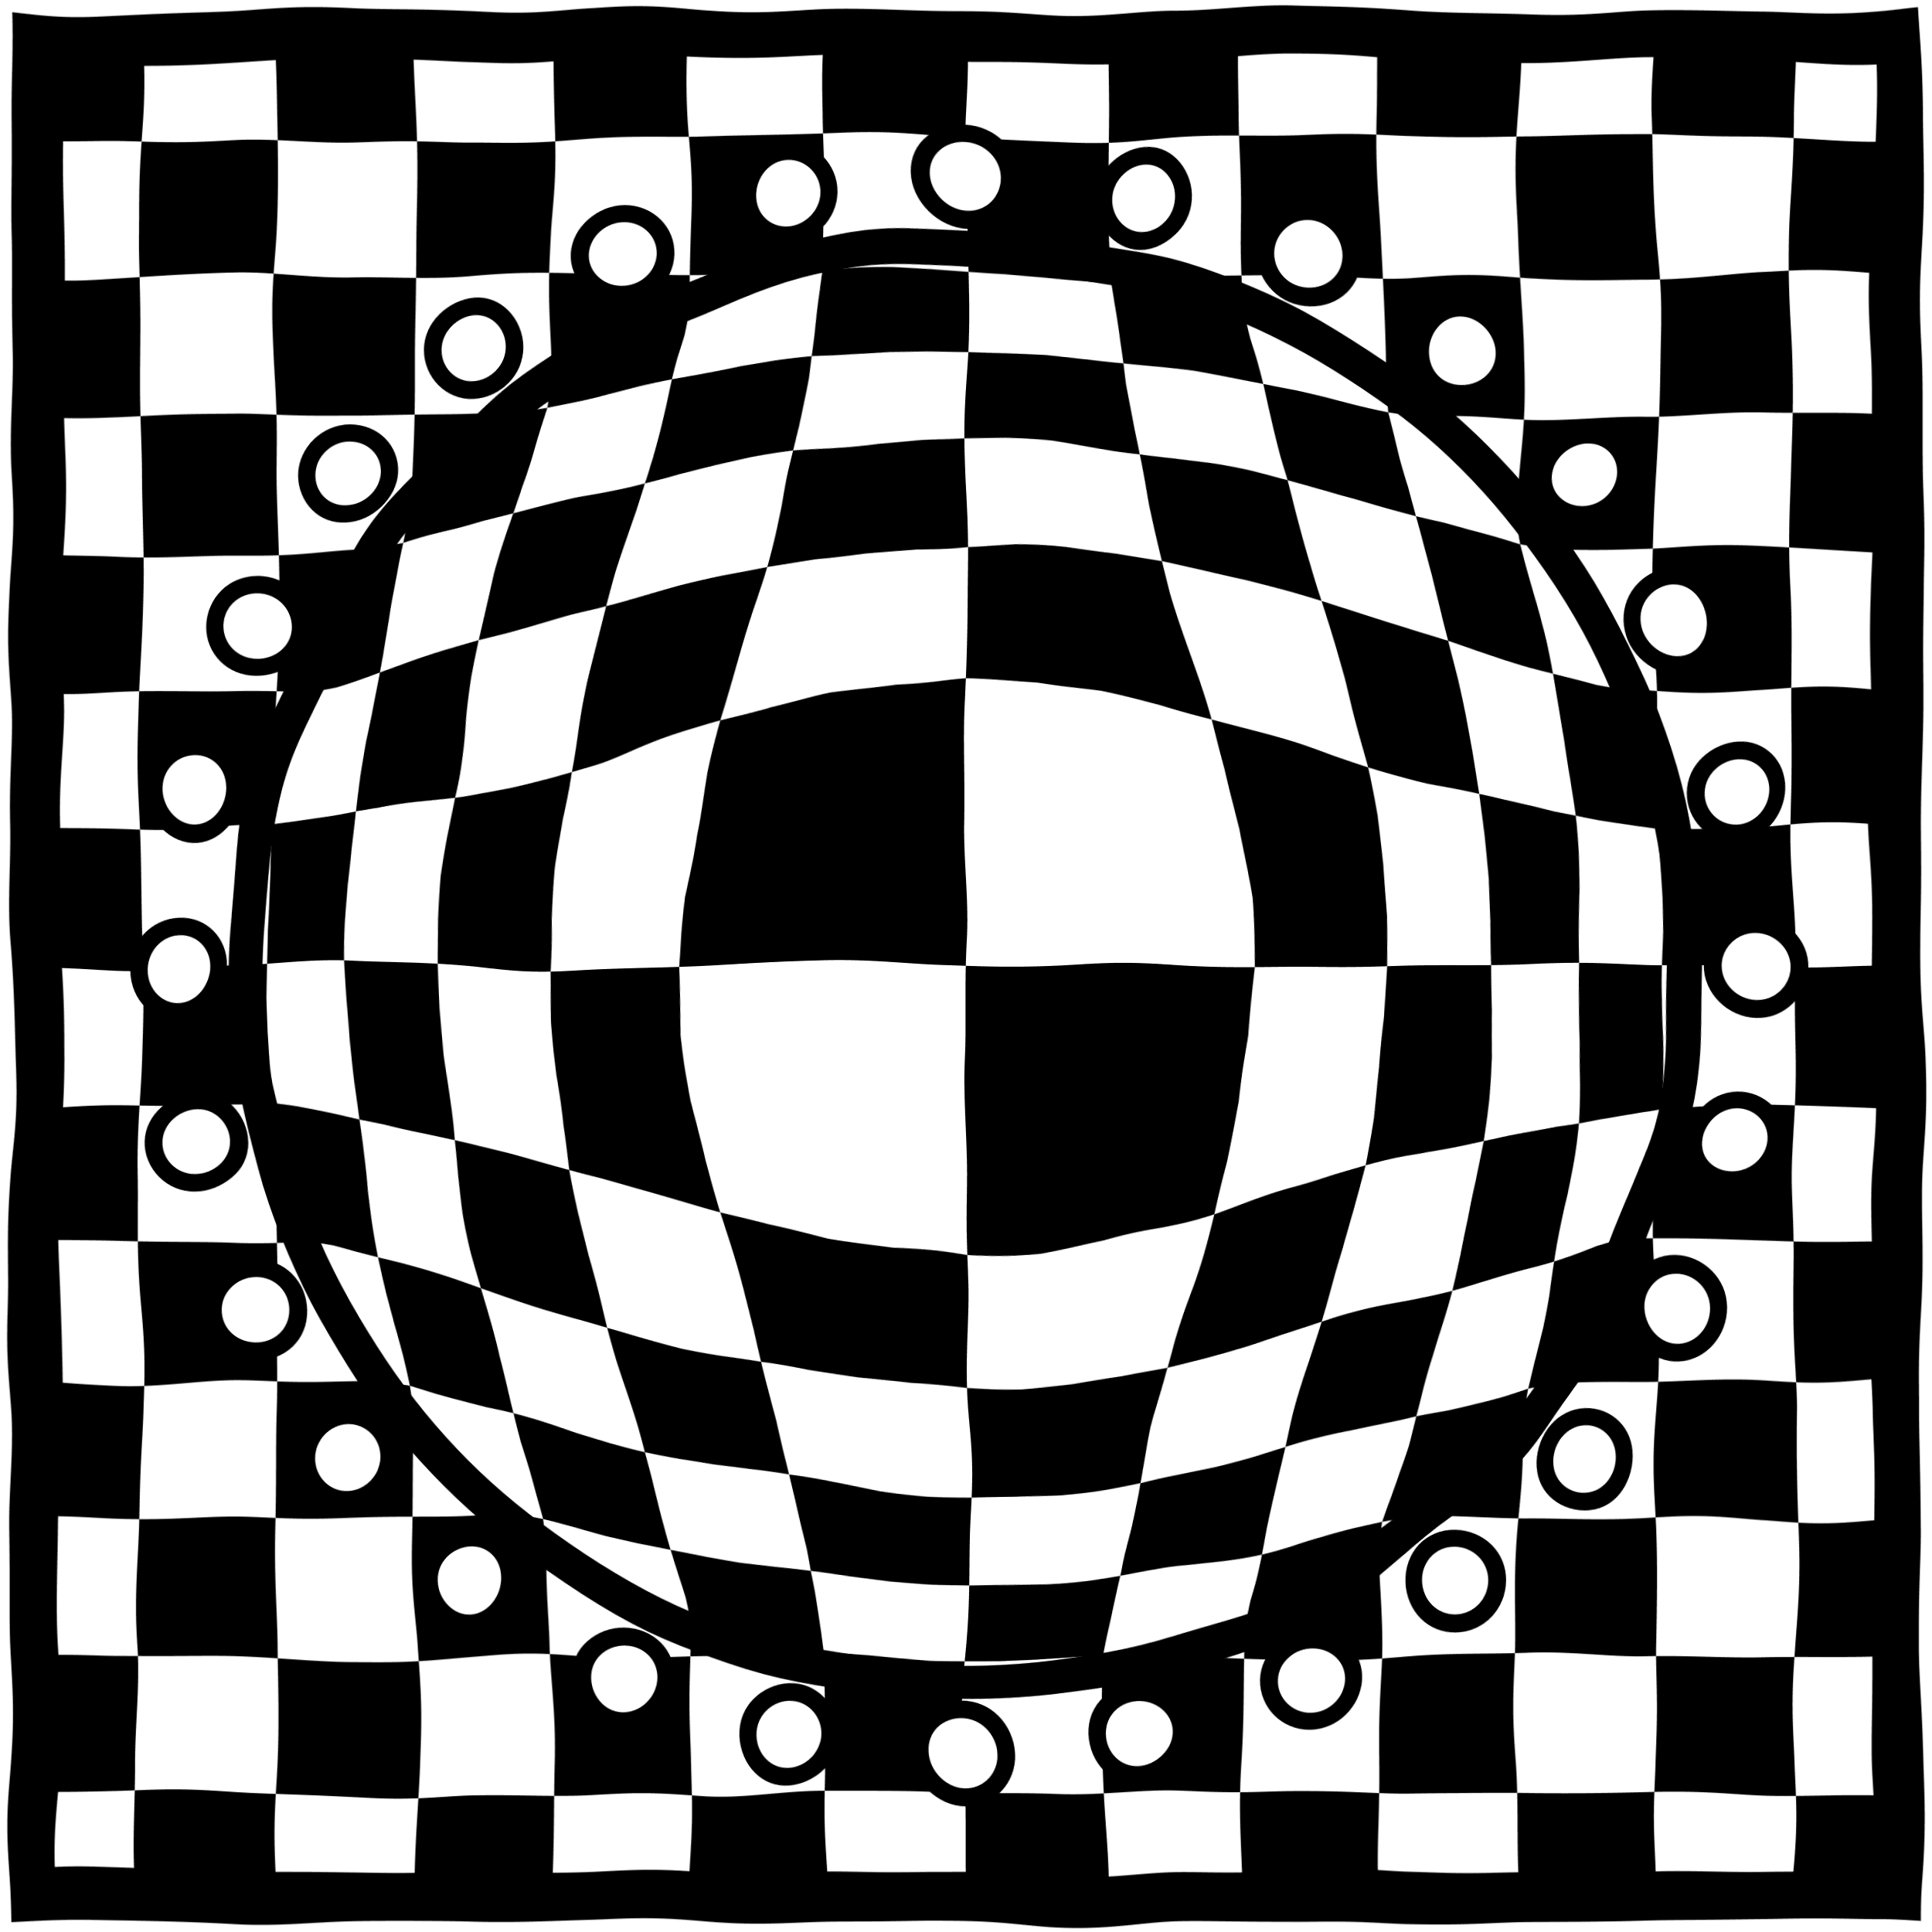
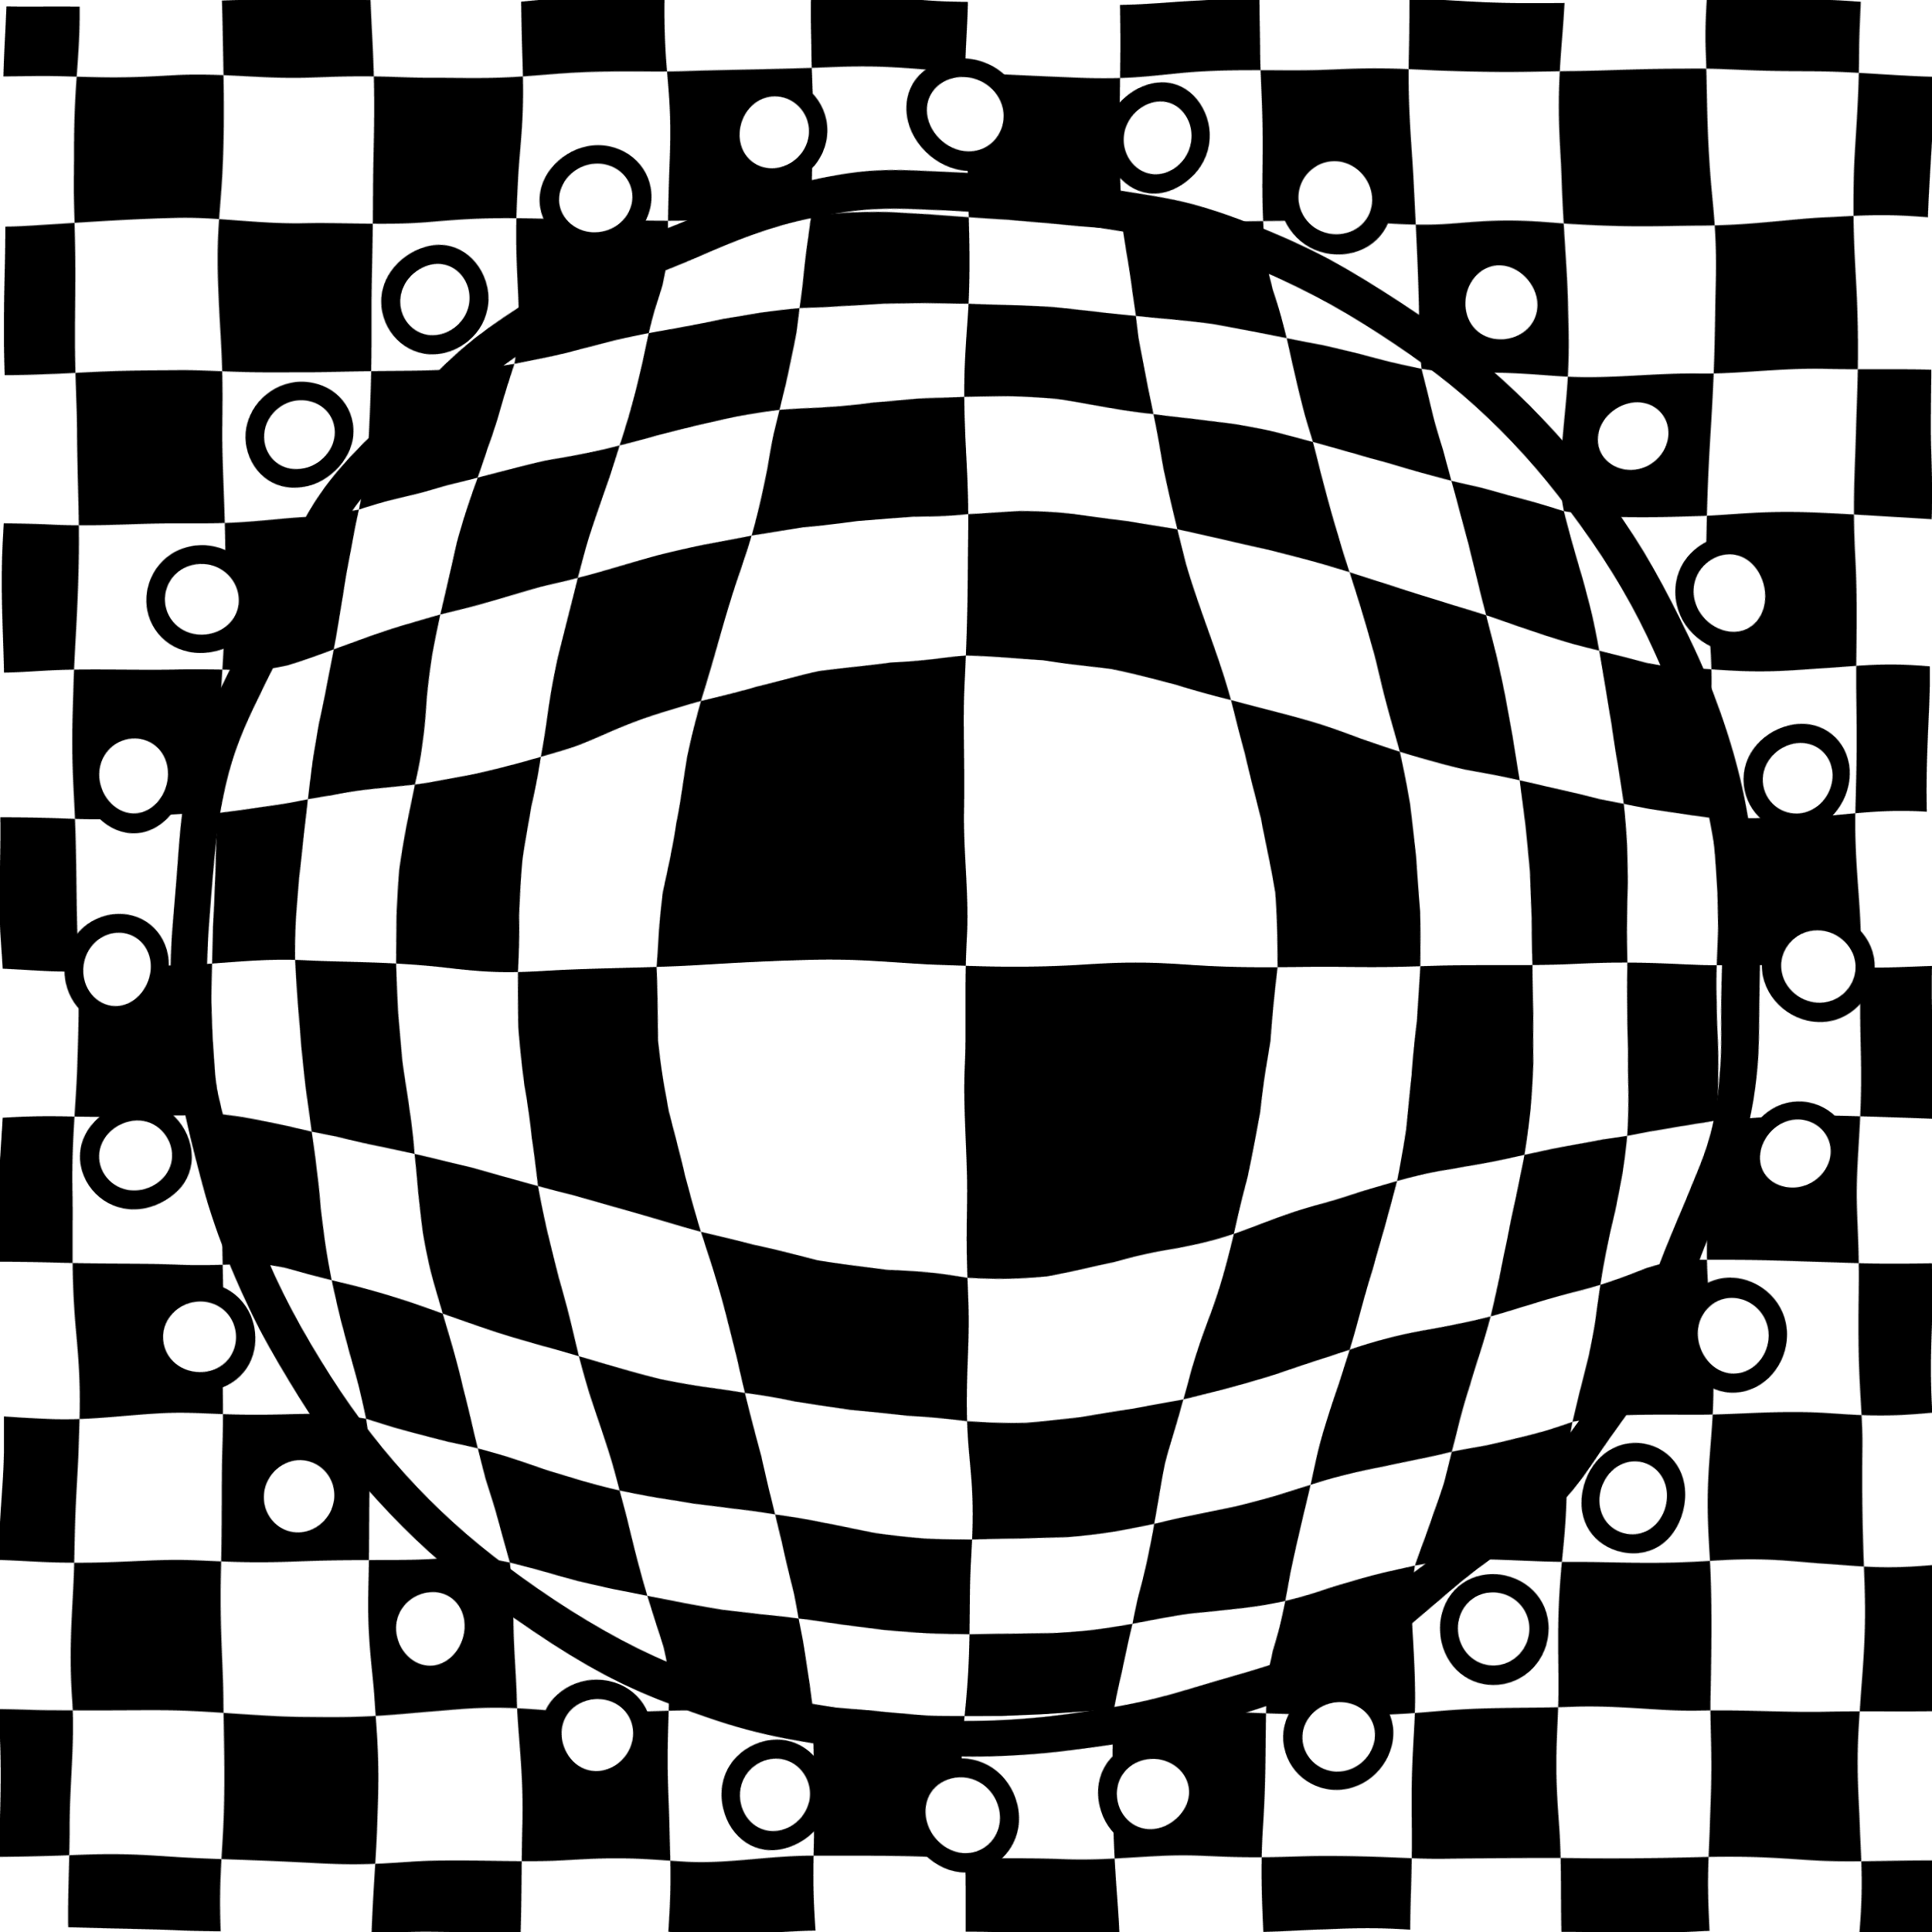
- <svg xmlns="http://www.w3.org/2000/svg" viewBox="0 0 274 274">
+ <svg xmlns="http://www.w3.org/2000/svg" viewBox="10 10 254 254" shape-rendering="geometricPrecision">
  <defs>
    <filter id="w" x="-5%" y="-5%" width="110%" height="110%">
      <feTurbulence type="fractalNoise" baseFrequency="0.03" numOctaves="2" seed="9" />
      <feDisplacementMap in="SourceGraphic" scale="3.2" />
    </filter>
    <clipPath id="c">
      <rect x="7" y="7" width="260" height="260" />
    </clipPath>
  </defs>
  <rect width="274" height="274" fill="#fff" />
  <g filter="url(#w)">
    <g clip-path="url(#c)">
      <path d="M0.0 0.0L4.9 0.0L9.8 0.0L14.7 0.0L19.6 0.0L19.6 4.9L19.6 9.8L19.6 14.7L19.6 19.6L14.7 19.6L9.8 19.6L4.9 19.6L0.0 19.6L0.0 14.7L0.0 9.8L0.0 4.9Z" fill="#000" />
      <path d="M0.0 39.1L4.9 39.1L9.8 39.1L14.7 39.1L19.6 39.1L19.6 44.0L19.6 48.9L19.6 53.8L19.6 58.7L14.7 58.7L9.8 58.7L4.9 58.7L0.0 58.7L0.0 53.8L0.0 48.9L0.0 44.0Z" fill="#000" />
      <path d="M0.0 78.3L4.9 78.3L9.8 78.3L14.7 78.3L19.6 78.3L19.6 83.2L19.6 88.1L19.6 93.0L19.6 97.9L14.7 97.9L9.8 97.9L4.9 97.9L0.0 97.9L0.0 93.0L0.0 88.1L0.0 83.2Z" fill="#000" />
      <path d="M0.0 117.4L4.9 117.4L9.8 117.4L14.7 117.4L19.6 117.4L19.6 122.3L19.6 127.2L19.6 132.1L19.6 137.0L14.7 137.0L9.8 137.0L4.9 137.0L0.0 137.0L0.0 132.1L0.0 127.2L0.0 122.3Z" fill="#000" />
      <path d="M0.0 156.6L4.9 156.6L9.8 156.6L14.7 156.6L19.6 156.6L19.6 161.5L19.6 166.4L19.6 171.2L19.6 176.1L14.7 176.1L9.8 176.1L4.9 176.1L0.0 176.1L0.0 171.3L0.0 166.4L0.0 161.5Z" fill="#000" />
      <path d="M0.0 195.7L4.9 195.7L9.8 195.7L14.7 195.7L19.6 195.7L19.6 200.6L19.6 205.5L19.6 210.4L19.6 215.3L14.7 215.3L9.8 215.3L4.9 215.3L0.0 215.3L0.0 210.4L0.0 205.5L0.0 200.6Z" fill="#000" />
      <path d="M0.0 234.9L4.9 234.9L9.8 234.9L14.7 234.9L19.6 234.9L19.6 239.8L19.6 244.6L19.6 249.5L19.6 254.4L14.7 254.4L9.8 254.4L4.9 254.4L0.0 254.4L0.0 249.5L0.0 244.6L0.0 239.8Z" fill="#000" />
      <path d="M19.6 19.6L24.5 19.6L29.4 19.6L34.2 19.6L39.1 19.6L39.1 24.5L39.1 29.4L39.1 34.2L39.1 39.1L34.2 39.1L29.4 39.1L24.5 39.1L19.6 39.1L19.6 34.2L19.6 29.4L19.6 24.5Z" fill="#000" />
      <path d="M19.6 58.7L24.5 58.7L29.4 58.7L34.2 58.7L39.1 58.7L39.1 63.6L39.1 68.5L39.1 73.4L39.1 78.3L34.2 78.3L29.4 78.3L24.5 78.3L19.6 78.3L19.6 73.4L19.6 68.5L19.6 63.6Z" fill="#000" />
      <path d="M19.6 97.9L24.5 97.9L29.4 97.9L34.2 97.9L39.1 97.9L39.1 102.8L39.1 107.6L39.1 112.5L39.1 117.4L34.2 117.4L29.4 117.4L24.5 117.4L19.6 117.4L19.6 112.5L19.6 107.6L19.6 102.8Z" fill="#000" />
      <path d="M19.6 137.0L24.5 137.0L29.4 137.0L34.2 137.0L38.2 137.0L38.2 141.9L38.4 146.9L38.7 151.7L39.1 156.6L34.2 156.6L29.4 156.6L24.5 156.6L19.6 156.6L19.6 151.7L19.6 146.8L19.6 141.9Z" fill="#000" />
      <path d="M19.6 176.1L24.5 176.1L29.4 176.1L34.2 176.1L39.1 176.1L39.1 181.0L39.1 185.9L39.1 190.8L39.1 195.7L34.2 195.7L29.4 195.7L24.5 195.7L19.6 195.7L19.6 190.8L19.6 185.9L19.6 181.0Z" fill="#000" />
      <path d="M19.6 215.3L24.5 215.3L29.4 215.3L34.2 215.3L39.1 215.3L39.1 220.2L39.1 225.1L39.1 230.0L39.1 234.9L34.2 234.9L29.4 234.9L24.5 234.9L19.6 234.9L19.6 230.0L19.6 225.1L19.6 220.2Z" fill="#000" />
      <path d="M19.6 254.4L24.5 254.4L29.4 254.4L34.2 254.4L39.1 254.4L39.1 259.3L39.1 264.2L39.1 269.1L39.1 274.0L34.2 274.0L29.4 274.0L24.5 274.0L19.6 274.0L19.6 269.1L19.6 264.2L19.6 259.3Z" fill="#000" />
      <path d="M39.1 0.0L44.0 0.0L48.9 0.0L53.8 0.0L58.7 0.0L58.7 4.9L58.7 9.8L58.7 14.7L58.7 19.6L53.8 19.6L48.9 19.6L44.0 19.6L39.1 19.6L39.1 14.7L39.1 9.8L39.1 4.9Z" fill="#000" />
      <path d="M39.1 39.1L44.0 39.1L48.9 39.1L53.8 39.1L58.7 39.1L58.7 44.0L58.7 48.9L58.7 53.8L58.7 58.7L53.8 58.7L48.9 58.7L44.0 58.7L39.1 58.7L39.1 53.8L39.1 48.9L39.1 44.0Z" fill="#000" />
      <path d="M39.1 78.3L44.0 78.3L48.9 78.3L53.8 78.3L57.9 77.7L56.9 81.9L55.8 86.3L54.8 90.8L53.9 95.4L50.6 96.3L47.5 97.2L44.0 97.9L39.1 97.9L39.1 93.0L39.1 88.1L39.1 83.2Z" fill="#000" />
      <path d="M39.1 117.4L41.9 117.0L44.8 116.5L47.7 116.0L50.8 115.4L50.3 120.7L49.9 126.1L49.7 131.5L49.6 137.0L46.6 137.0L43.7 137.0L40.9 137.0L38.2 137.0L38.2 132.1L38.4 127.1L38.7 122.3Z" fill="#000" />
      <path d="M39.1 156.6L41.9 157.0L44.8 157.5L47.7 158.0L50.8 158.6L51.4 163.7L52.1 168.8L53.0 173.8L53.9 178.6L50.6 177.7L47.5 176.8L44.0 176.1L39.1 176.1L39.1 171.3L39.1 166.4L39.1 161.5Z" fill="#000" />
      <path d="M39.1 195.7L44.0 195.7L48.9 195.7L53.8 195.7L57.9 196.3L58.7 200.6L58.7 205.5L58.7 210.4L58.7 215.3L53.8 215.3L48.9 215.3L44.0 215.3L39.1 215.3L39.1 210.4L39.1 205.5L39.1 200.6Z" fill="#000" />
      <path d="M39.1 234.9L44.0 234.9L48.9 234.9L53.8 234.9L58.7 234.9L58.7 239.8L58.7 244.6L58.7 249.5L58.7 254.4L53.8 254.4L48.9 254.4L44.0 254.4L39.1 254.4L39.1 249.5L39.1 244.6L39.1 239.8Z" fill="#000" />
      <path d="M58.7 19.6L63.6 19.6L68.5 19.6L73.4 19.6L78.3 19.6L78.3 24.5L78.3 29.4L78.3 34.2L78.3 39.1L73.4 39.1L68.5 39.1L63.6 39.1L58.7 39.1L58.7 34.2L58.7 29.4L58.7 24.5Z" fill="#000" />
      <path d="M58.7 58.7L63.6 58.7L68.5 58.7L73.4 58.7L77.7 57.9L76.6 61.5L75.5 65.3L74.3 69.1L73.2 73.2L69.1 74.3L65.3 75.5L61.5 76.6L57.9 77.7L58.7 73.4L58.7 68.5L58.7 63.6Z" fill="#000" />
      <path d="M53.9 95.4L57.3 94.5L60.8 93.5L64.5 92.4L68.3 91.2L67.1 96.3L66.0 101.5L65.0 107.0L64.1 112.7L60.6 113.5L57.2 114.2L53.9 114.9L50.8 115.4L51.4 110.3L52.1 105.2L53.0 100.2Z" fill="#000" />
      <path d="M49.6 137.0L52.6 137.0L55.8 137.0L59.0 137.0L62.4 137.0L62.5 143.2L62.8 149.4L63.4 155.4L64.1 161.3L60.6 160.5L57.2 159.8L53.9 159.1L50.8 158.6L50.3 153.3L49.9 147.9L49.7 142.5Z" fill="#000" />
      <path d="M53.9 178.6L57.3 179.5L60.8 180.5L64.5 181.6L68.3 182.8L69.5 187.6L70.7 192.2L72.0 196.6L73.2 200.8L69.1 199.7L65.3 198.5L61.5 197.4L57.9 196.3L56.9 192.1L55.8 187.7L54.8 183.2Z" fill="#000" />
      <path d="M58.7 215.3L63.6 215.3L68.5 215.3L73.4 215.3L77.7 216.1L78.3 220.2L78.3 225.1L78.3 230.0L78.3 234.9L73.4 234.9L68.5 234.9L63.6 234.9L58.7 234.9L58.7 230.0L58.7 225.1L58.7 220.2Z" fill="#000" />
      <path d="M58.7 254.4L63.6 254.4L68.5 254.4L73.4 254.4L78.3 254.4L78.3 259.3L78.3 264.2L78.3 269.1L78.3 274.0L73.4 274.0L68.5 274.0L63.6 274.0L58.7 274.0L58.7 269.1L58.7 264.2L58.7 259.3Z" fill="#000" />
      <path d="M78.3 0.0L83.2 0.0L88.1 0.0L93.0 0.0L97.9 0.0L97.9 4.9L97.9 9.8L97.9 14.7L97.9 19.6L93.0 19.6L88.1 19.6L83.2 19.6L78.3 19.6L78.3 14.7L78.3 9.8L78.3 4.9Z" fill="#000" />
      <path d="M78.3 39.1L83.2 39.1L88.1 39.1L93.0 39.1L97.9 39.1L97.9 44.0L97.2 47.5L96.3 50.6L95.4 53.9L90.8 54.8L86.3 55.8L81.9 56.9L77.7 57.9L78.3 53.8L78.3 48.9L78.3 44.0Z" fill="#000" />
      <path d="M73.2 73.2L77.4 72.0L81.8 70.7L86.4 69.5L91.2 68.3L90.0 72.4L88.7 76.6L87.3 81.1L85.9 85.9L81.1 87.3L76.6 88.7L72.4 90.0L68.3 91.2L69.5 86.4L70.7 81.8L72.0 77.4Z" fill="#000" />
      <path d="M64.1 112.7L67.8 111.8L71.7 110.9L75.8 109.8L80.2 108.6L79.0 115.3L78.1 122.3L77.5 129.6L77.3 137.0L73.3 137.0L69.5 137.0L65.9 137.0L62.4 137.0L62.5 130.8L62.8 124.6L63.4 118.6Z" fill="#000" />
      <path d="M64.1 161.3L67.8 162.2L71.7 163.1L75.8 164.2L80.2 165.4L81.6 171.6L83.0 177.5L84.5 183.0L85.9 188.1L81.1 186.7L76.6 185.3L72.4 184.0L68.3 182.8L67.1 177.7L66.0 172.5L65.0 167.0Z" fill="#000" />
      <path d="M73.2 200.8L77.4 202.0L81.8 203.3L86.4 204.5L91.2 205.7L92.4 209.5L93.5 213.2L94.5 216.7L95.4 220.1L90.8 219.2L86.3 218.2L81.9 217.1L77.7 216.1L76.6 212.5L75.5 208.7L74.3 204.9Z" fill="#000" />
      <path d="M78.3 234.9L83.2 234.9L88.1 234.9L93.0 234.9L97.9 234.9L97.9 239.8L97.9 244.6L97.9 249.5L97.9 254.4L93.0 254.4L88.1 254.4L83.2 254.4L78.3 254.4L78.3 249.5L78.3 244.6L78.3 239.8Z" fill="#000" />
      <path d="M97.9 19.6L102.8 19.6L107.6 19.6L112.5 19.6L117.4 19.6L117.4 24.5L117.4 29.4L117.4 34.2L117.4 39.1L112.5 39.1L107.6 39.1L102.8 39.1L97.9 39.1L97.9 34.2L97.9 29.4L97.9 24.5Z" fill="#000" />
      <path d="M95.4 53.9L100.2 53.0L105.2 52.1L110.3 51.4L115.4 50.8L114.9 53.9L114.2 57.2L113.5 60.6L112.7 64.1L107.0 65.0L101.5 66.0L96.3 67.1L91.2 68.3L92.4 64.5L93.5 60.8L94.5 57.3Z" fill="#000" />
      <path d="M85.9 85.9L91.0 84.5L96.5 83.0L102.4 81.6L108.6 80.2L107.3 84.9L105.7 90.1L104.0 95.8L102.1 102.1L95.8 104.0L90.1 105.7L84.9 107.3L80.2 108.6L81.6 102.4L83.0 96.5L84.5 91.0Z" fill="#000" />
      <path d="M77.3 137.0L81.5 137.0L86.0 137.0L90.9 137.0L96.2 137.0L96.8 147.1L98.2 156.4L100.1 164.7L102.1 171.9L95.8 170.0L90.1 168.3L84.9 166.7L80.2 165.4L79.0 158.7L78.1 151.7L77.5 144.4Z" fill="#000" />
      <path d="M85.9 188.1L91.0 189.5L96.5 191.0L102.4 192.4L108.6 193.8L109.8 198.2L110.9 202.3L111.8 206.2L112.7 209.9L107.0 209.0L101.5 208.0L96.3 206.9L91.2 205.7L90.0 201.6L88.7 197.4L87.3 192.9Z" fill="#000" />
      <path d="M95.4 220.1L100.2 221.0L105.2 221.9L110.3 222.6L115.4 223.2L116.0 226.3L116.5 229.2L117.0 232.1L117.4 234.9L112.5 234.9L107.6 234.9L102.8 234.9L97.9 234.9L97.9 230.0L97.2 226.5L96.3 223.4Z" fill="#000" />
      <path d="M97.9 254.4L102.8 254.4L107.6 254.4L112.5 254.4L117.4 254.4L117.4 259.3L117.4 264.2L117.4 269.1L117.4 274.0L112.5 274.0L107.6 274.0L102.8 274.0L97.9 274.0L97.9 269.1L97.9 264.2L97.9 259.3Z" fill="#000" />
      <path d="M117.4 0.0L122.3 0.0L127.2 0.0L132.1 0.0L137.0 0.0L137.0 4.9L137.0 9.8L137.0 14.7L137.0 19.6L132.1 19.6L127.2 19.6L122.3 19.6L117.4 19.6L117.4 14.7L117.4 9.8L117.4 4.9Z" fill="#000" />
      <path d="M117.4 39.1L122.3 38.7L127.1 38.4L132.1 38.2L137.0 38.2L137.0 40.9L137.0 43.7L137.0 46.6L137.0 49.6L131.5 49.7L126.1 49.9L120.7 50.3L115.4 50.8L116.0 47.7L116.5 44.8L117.0 41.9Z" fill="#000" />
      <path d="M112.7 64.1L118.6 63.4L124.6 62.8L130.8 62.5L137.0 62.4L137.0 65.9L137.0 69.5L137.0 73.3L137.0 77.3L129.6 77.5L122.3 78.1L115.3 79.0L108.6 80.2L109.8 75.8L110.9 71.7L111.8 67.8Z" fill="#000" />
      <path d="M102.1 102.1L109.3 100.1L117.6 98.2L126.9 96.8L137.0 96.2L137.0 102.2L137.0 109.1L137.0 118.0L137.0 137.0L118.0 137.0L109.1 137.0L102.2 137.0L96.2 137.0L96.8 126.9L98.2 117.6L100.1 109.3Z" fill="#000" />
      <path d="M102.1 171.9L109.3 173.9L117.6 175.8L126.9 177.2L137.0 177.8L137.0 183.1L137.0 188.0L137.0 192.5L137.0 196.7L129.6 196.5L122.3 195.9L115.3 195.0L108.6 193.8L107.3 189.1L105.7 183.9L104.0 178.2Z" fill="#000" />
      <path d="M112.7 209.9L118.6 210.6L124.6 211.2L130.8 211.5L137.0 211.6L137.0 215.0L137.0 218.2L137.0 221.4L137.0 224.4L131.5 224.3L126.1 224.1L120.7 223.7L115.4 223.2L114.9 220.1L114.2 216.8L113.5 213.4Z" fill="#000" />
      <path d="M117.4 234.9L122.3 235.3L127.1 235.6L132.1 235.8L137.0 235.8L137.0 239.8L137.0 244.6L137.0 249.5L137.0 254.4L132.1 254.4L127.2 254.4L122.3 254.4L117.4 254.4L117.4 249.5L117.4 244.6L117.4 239.8Z" fill="#000" />
      <path d="M137.0 19.6L141.9 19.6L146.8 19.6L151.7 19.6L156.6 19.6L156.6 24.5L156.6 29.4L156.6 34.2L156.6 39.1L151.7 38.7L146.9 38.4L141.9 38.2L137.0 38.2L137.0 34.2L137.0 29.4L137.0 24.5Z" fill="#000" />
      <path d="M137.0 49.6L142.5 49.7L147.9 49.9L153.3 50.3L158.6 50.8L159.1 53.9L159.8 57.2L160.5 60.6L161.3 64.1L155.4 63.4L149.4 62.8L143.2 62.5L137.0 62.4L137.0 59.0L137.0 55.8L137.0 52.6Z" fill="#000" />
      <path d="M137.0 77.3L144.4 77.5L151.7 78.1L158.7 79.0L165.4 80.2L166.7 84.9L168.3 90.1L170.0 95.8L171.9 102.1L164.7 100.1L156.4 98.2L147.1 96.8L137.0 96.2L137.0 90.9L137.0 86.0L137.0 81.5Z" fill="#000" />
      <path d="M137.0 137.0L156.0 137.0L164.9 137.0L171.8 137.0L177.8 137.0L177.2 147.1L175.8 156.4L173.9 164.7L171.9 171.9L164.7 173.9L156.4 175.8L147.1 177.2L137.0 177.8L137.0 171.8L137.0 164.9L137.0 156.0Z" fill="#000" />
      <path d="M137.0 196.7L144.4 196.5L151.7 195.9L158.7 195.0L165.4 193.8L164.2 198.2L163.1 202.3L162.2 206.2L161.3 209.9L155.4 210.6L149.4 211.2L143.2 211.5L137.0 211.6L137.0 208.1L137.0 204.5L137.0 200.7Z" fill="#000" />
      <path d="M137.0 224.4L142.5 224.3L147.9 224.1L153.3 223.7L158.6 223.2L158.0 226.3L157.5 229.2L157.0 232.1L156.6 234.9L151.7 235.3L146.9 235.6L141.9 235.8L137.0 235.8L137.0 233.1L137.0 230.3L137.0 227.4Z" fill="#000" />
      <path d="M137.0 254.4L141.9 254.4L146.8 254.4L151.7 254.4L156.6 254.4L156.6 259.3L156.6 264.2L156.6 269.1L156.6 274.0L151.7 274.0L146.8 274.0L141.9 274.0L137.0 274.0L137.0 269.1L137.0 264.2L137.0 259.3Z" fill="#000" />
      <path d="M156.6 0.0L161.5 0.0L166.4 0.0L171.2 0.0L176.1 0.0L176.1 4.9L176.1 9.8L176.1 14.7L176.1 19.6L171.3 19.6L166.4 19.6L161.5 19.6L156.6 19.6L156.6 14.7L156.6 9.8L156.6 4.9Z" fill="#000" />
      <path d="M156.6 39.1L161.5 39.1L166.4 39.1L171.2 39.1L176.1 39.1L176.1 44.0L176.8 47.5L177.7 50.6L178.6 53.9L173.8 53.0L168.8 52.1L163.7 51.4L158.6 50.8L158.0 47.7L157.5 44.8L157.0 41.9Z" fill="#000" />
      <path d="M161.3 64.1L167.0 65.0L172.5 66.0L177.7 67.1L182.8 68.3L184.0 72.4L185.3 76.6L186.7 81.1L188.1 85.9L183.0 84.5L177.5 83.0L171.6 81.6L165.4 80.2L164.2 75.8L163.1 71.7L162.2 67.8Z" fill="#000" />
      <path d="M171.9 102.1L178.2 104.0L183.9 105.7L189.1 107.3L193.8 108.6L195.0 115.3L195.9 122.3L196.5 129.6L196.7 137.0L192.5 137.0L188.0 137.0L183.1 137.0L177.8 137.0L177.2 126.9L175.8 117.6L173.9 109.3Z" fill="#000" />
      <path d="M171.9 171.9L178.2 170.0L183.9 168.3L189.1 166.7L193.8 165.4L192.4 171.6L191.0 177.5L189.5 183.0L188.1 188.1L183.0 189.5L177.5 191.0L171.6 192.4L165.4 193.8L166.7 189.1L168.3 183.9L170.0 178.2Z" fill="#000" />
      <path d="M161.3 209.9L167.0 209.0L172.5 208.0L177.7 206.9L182.8 205.7L181.6 209.5L180.5 213.2L179.5 216.7L178.6 220.1L173.8 221.0L168.8 221.9L163.7 222.6L158.6 223.2L159.1 220.1L159.8 216.8L160.5 213.4Z" fill="#000" />
      <path d="M156.6 234.9L161.5 234.9L166.4 234.9L171.2 234.9L176.1 234.9L176.1 239.8L176.1 244.6L176.1 249.5L176.1 254.4L171.3 254.4L166.4 254.4L161.5 254.4L156.6 254.4L156.6 249.5L156.6 244.6L156.6 239.8Z" fill="#000" />
      <path d="M176.1 19.6L181.0 19.6L185.9 19.6L190.8 19.6L195.7 19.6L195.7 24.5L195.7 29.4L195.7 34.2L195.7 39.1L190.8 39.1L185.9 39.1L181.0 39.1L176.1 39.1L176.1 34.2L176.1 29.4L176.1 24.5Z" fill="#000" />
      <path d="M178.6 53.9L183.2 54.8L187.7 55.8L192.1 56.9L196.3 57.9L197.4 61.5L198.5 65.3L199.7 69.1L200.8 73.2L196.6 72.0L192.2 70.7L187.6 69.5L182.8 68.3L181.6 64.5L180.5 60.8L179.5 57.3Z" fill="#000" />
      <path d="M188.1 85.9L192.9 87.3L197.4 88.7L201.6 90.0L205.7 91.2L206.9 96.3L208.0 101.5L209.0 107.0L209.9 112.7L206.2 111.8L202.3 110.9L198.2 109.8L193.8 108.6L192.4 102.4L191.0 96.5L189.5 91.0Z" fill="#000" />
      <path d="M196.7 137.0L200.7 137.0L204.5 137.0L208.1 137.0L211.6 137.0L211.5 143.2L211.2 149.4L210.6 155.4L209.9 161.3L206.2 162.2L202.3 163.1L198.2 164.2L193.8 165.4L195.0 158.7L195.9 151.7L196.5 144.4Z" fill="#000" />
      <path d="M188.1 188.1L192.9 186.7L197.4 185.3L201.6 184.0L205.7 182.8L204.5 187.6L203.3 192.2L202.0 196.6L200.8 200.8L196.6 202.0L192.2 203.3L187.6 204.5L182.8 205.7L184.0 201.6L185.3 197.4L186.7 192.9Z" fill="#000" />
      <path d="M178.6 220.1L183.2 219.2L187.7 218.2L192.1 217.1L196.3 216.1L195.7 220.2L195.7 225.1L195.7 230.0L195.7 234.9L190.8 234.9L185.9 234.9L181.0 234.9L176.1 234.9L176.1 230.0L176.8 226.5L177.7 223.4Z" fill="#000" />
      <path d="M176.1 254.4L181.0 254.4L185.9 254.4L190.8 254.4L195.7 254.4L195.7 259.3L195.7 264.2L195.7 269.1L195.7 274.0L190.8 274.0L185.9 274.0L181.0 274.0L176.1 274.0L176.1 269.1L176.1 264.2L176.1 259.3Z" fill="#000" />
      <path d="M195.7 0.0L200.6 0.0L205.5 0.0L210.4 0.0L215.3 0.0L215.3 4.9L215.3 9.8L215.3 14.7L215.3 19.6L210.4 19.6L205.5 19.6L200.6 19.6L195.7 19.6L195.7 14.7L195.7 9.8L195.7 4.9Z" fill="#000" />
      <path d="M195.7 39.1L200.6 39.1L205.5 39.1L210.4 39.1L215.3 39.1L215.3 44.0L215.3 48.9L215.3 53.8L215.3 58.7L210.4 58.7L205.5 58.7L200.6 58.7L196.3 57.9L195.7 53.8L195.7 48.9L195.7 44.0Z" fill="#000" />
      <path d="M200.8 73.2L204.9 74.3L208.7 75.5L212.5 76.6L216.1 77.7L217.1 81.9L218.2 86.3L219.2 90.8L220.1 95.4L216.7 94.5L213.2 93.5L209.5 92.4L205.7 91.2L204.5 86.4L203.3 81.8L202.0 77.4Z" fill="#000" />
      <path d="M209.9 112.7L213.4 113.5L216.8 114.2L220.1 114.9L223.2 115.4L223.7 120.7L224.1 126.1L224.3 131.5L224.4 137.0L221.4 137.0L218.2 137.0L215.0 137.0L211.6 137.0L211.5 130.8L211.2 124.6L210.6 118.6Z" fill="#000" />
      <path d="M209.9 161.3L213.4 160.5L216.8 159.8L220.1 159.1L223.2 158.6L222.6 163.7L221.9 168.8L221.0 173.8L220.1 178.6L216.7 179.5L213.2 180.5L209.5 181.6L205.7 182.8L206.9 177.7L208.0 172.5L209.0 167.0Z" fill="#000" />
      <path d="M200.8 200.8L204.9 199.7L208.7 198.5L212.5 197.4L216.1 196.3L215.3 200.6L215.3 205.5L215.3 210.4L215.3 215.3L210.4 215.3L205.5 215.3L200.6 215.3L196.3 216.1L197.4 212.5L198.5 208.7L199.7 204.9Z" fill="#000" />
      <path d="M195.7 234.9L200.6 234.9L205.5 234.9L210.4 234.9L215.3 234.9L215.3 239.8L215.3 244.6L215.3 249.5L215.3 254.4L210.4 254.4L205.5 254.4L200.6 254.4L195.7 254.4L195.7 249.5L195.7 244.6L195.7 239.8Z" fill="#000" />
      <path d="M215.3 19.6L220.2 19.6L225.1 19.6L230.0 19.6L234.9 19.6L234.9 24.5L234.9 29.4L234.9 34.2L234.9 39.1L230.0 39.1L225.1 39.1L220.2 39.1L215.3 39.1L215.3 34.2L215.3 29.4L215.3 24.5Z" fill="#000" />
      <path d="M215.3 58.7L220.2 58.7L225.1 58.7L230.0 58.7L234.9 58.7L234.9 63.6L234.9 68.5L234.9 73.4L234.9 78.3L230.0 78.3L225.1 78.3L220.2 78.3L216.1 77.7L215.3 73.4L215.3 68.5L215.3 63.6Z" fill="#000" />
      <path d="M220.1 95.4L223.4 96.3L226.5 97.2L230.0 97.9L234.9 97.9L234.9 102.8L234.9 107.6L234.9 112.5L234.9 117.4L232.1 117.0L229.2 116.5L226.3 116.0L223.2 115.4L222.6 110.3L221.9 105.2L221.0 100.2Z" fill="#000" />
      <path d="M224.4 137.0L227.4 137.0L230.3 137.0L233.1 137.0L235.8 137.0L235.8 141.9L235.6 146.9L235.3 151.7L234.9 156.6L232.1 157.0L229.2 157.5L226.3 158.0L223.2 158.6L223.7 153.3L224.1 147.9L224.3 142.5Z" fill="#000" />
      <path d="M220.1 178.6L223.4 177.7L226.5 176.8L230.0 176.1L234.9 176.1L234.9 181.0L234.9 185.9L234.9 190.8L234.9 195.7L230.0 195.7L225.1 195.7L220.2 195.7L216.1 196.3L217.1 192.1L218.2 187.7L219.2 183.2Z" fill="#000" />
      <path d="M215.3 215.3L220.2 215.3L225.1 215.3L230.0 215.3L234.9 215.3L234.9 220.2L234.9 225.1L234.9 230.0L234.9 234.9L230.0 234.9L225.1 234.9L220.2 234.9L215.3 234.9L215.3 230.0L215.3 225.1L215.3 220.2Z" fill="#000" />
      <path d="M215.3 254.4L220.2 254.4L225.1 254.4L230.0 254.4L234.9 254.4L234.9 259.3L234.9 264.2L234.9 269.1L234.9 274.0L230.0 274.0L225.1 274.0L220.2 274.0L215.3 274.0L215.3 269.1L215.3 264.2L215.3 259.3Z" fill="#000" />
      <path d="M234.9 0.0L239.8 0.0L244.6 0.0L249.5 0.0L254.4 0.0L254.4 4.9L254.4 9.8L254.4 14.7L254.4 19.6L249.5 19.6L244.6 19.6L239.8 19.6L234.9 19.6L234.9 14.7L234.9 9.8L234.9 4.9Z" fill="#000" />
      <path d="M234.9 39.1L239.8 39.1L244.6 39.1L249.5 39.1L254.4 39.1L254.4 44.0L254.4 48.9L254.4 53.8L254.4 58.7L249.5 58.7L244.6 58.7L239.8 58.7L234.9 58.7L234.9 53.8L234.9 48.9L234.9 44.0Z" fill="#000" />
      <path d="M234.9 78.3L239.8 78.3L244.6 78.3L249.5 78.3L254.4 78.3L254.4 83.2L254.4 88.1L254.4 93.0L254.4 97.9L249.5 97.9L244.6 97.9L239.8 97.9L234.9 97.9L234.9 93.0L234.9 88.1L234.9 83.2Z" fill="#000" />
      <path d="M234.9 117.4L239.8 117.4L244.6 117.4L249.5 117.4L254.4 117.4L254.4 122.3L254.4 127.2L254.4 132.1L254.4 137.0L249.5 137.0L244.6 137.0L239.8 137.0L235.8 137.0L235.8 132.1L235.6 127.1L235.3 122.3Z" fill="#000" />
      <path d="M234.9 156.6L239.8 156.6L244.6 156.6L249.5 156.6L254.4 156.6L254.4 161.5L254.4 166.4L254.4 171.2L254.4 176.1L249.5 176.1L244.6 176.1L239.8 176.1L234.9 176.1L234.9 171.3L234.9 166.4L234.9 161.5Z" fill="#000" />
      <path d="M234.9 195.7L239.8 195.7L244.6 195.7L249.5 195.7L254.4 195.7L254.4 200.6L254.4 205.5L254.4 210.4L254.4 215.3L249.5 215.3L244.6 215.3L239.8 215.3L234.9 215.3L234.9 210.4L234.9 205.5L234.9 200.6Z" fill="#000" />
      <path d="M234.9 234.9L239.8 234.9L244.6 234.9L249.5 234.9L254.4 234.9L254.4 239.8L254.4 244.6L254.4 249.5L254.4 254.4L249.5 254.4L244.6 254.4L239.8 254.4L234.9 254.4L234.9 249.5L234.9 244.6L234.9 239.8Z" fill="#000" />
      <path d="M254.4 19.6L259.3 19.6L264.2 19.6L269.1 19.6L274.0 19.6L274.0 24.5L274.0 29.4L274.0 34.2L274.0 39.1L269.1 39.1L264.2 39.1L259.3 39.1L254.4 39.1L254.4 34.2L254.4 29.4L254.4 24.5Z" fill="#000" />
      <path d="M254.4 58.7L259.3 58.7L264.2 58.7L269.1 58.7L274.0 58.7L274.0 63.6L274.0 68.5L274.0 73.4L274.0 78.3L269.1 78.3L264.2 78.3L259.3 78.3L254.4 78.3L254.4 73.4L254.4 68.5L254.4 63.6Z" fill="#000" />
      <path d="M254.4 97.9L259.3 97.9L264.2 97.9L269.1 97.9L274.0 97.9L274.0 102.8L274.0 107.6L274.0 112.5L274.0 117.4L269.1 117.4L264.2 117.4L259.3 117.4L254.4 117.4L254.4 112.5L254.4 107.6L254.4 102.8Z" fill="#000" />
      <path d="M254.4 137.0L259.3 137.0L264.2 137.0L269.1 137.0L274.0 137.0L274.0 141.9L274.0 146.8L274.0 151.7L274.0 156.6L269.1 156.6L264.2 156.6L259.3 156.6L254.4 156.6L254.4 151.7L254.4 146.8L254.4 141.9Z" fill="#000" />
      <path d="M254.4 176.1L259.3 176.1L264.2 176.1L269.1 176.1L274.0 176.1L274.0 181.0L274.0 185.9L274.0 190.8L274.0 195.7L269.1 195.7L264.2 195.7L259.3 195.7L254.4 195.7L254.4 190.8L254.4 185.9L254.4 181.0Z" fill="#000" />
      <path d="M254.4 215.3L259.3 215.3L264.2 215.3L269.1 215.3L274.0 215.3L274.0 220.2L274.0 225.1L274.0 230.0L274.0 234.9L269.1 234.9L264.2 234.9L259.3 234.9L254.4 234.9L254.4 230.0L254.4 225.1L254.4 220.2Z" fill="#000" />
      <path d="M254.4 254.4L259.3 254.4L264.2 254.4L269.1 254.4L274.0 254.4L274.0 259.3L274.0 264.2L274.0 269.1L274.0 274.0L269.1 274.0L264.2 274.0L259.3 274.0L254.4 274.0L254.4 269.1L254.4 264.2L254.4 259.3Z" fill="#000" />
      <circle cx="137.0" cy="137.0" r="102" fill="none" stroke="#000" stroke-width="5" />
      <circle cx="249.0" cy="137.0" r="6" fill="#fff" stroke="#000" stroke-width="2.5" />
      <circle cx="246.2" cy="161.9" r="6" fill="#fff" stroke="#000" stroke-width="2.5" />
      <circle cx="237.9" cy="185.6" r="6" fill="#fff" stroke="#000" stroke-width="2.5" />
      <circle cx="224.6" cy="206.8" r="6" fill="#fff" stroke="#000" stroke-width="2.5" />
      <circle cx="206.8" cy="224.6" r="6" fill="#fff" stroke="#000" stroke-width="2.5" />
      <circle cx="185.6" cy="237.9" r="6" fill="#fff" stroke="#000" stroke-width="2.5" />
      <circle cx="161.9" cy="246.2" r="6" fill="#fff" stroke="#000" stroke-width="2.5" />
      <circle cx="137.0" cy="249.0" r="6" fill="#fff" stroke="#000" stroke-width="2.5" />
      <circle cx="112.1" cy="246.2" r="6" fill="#fff" stroke="#000" stroke-width="2.5" />
      <circle cx="88.4" cy="237.9" r="6" fill="#fff" stroke="#000" stroke-width="2.5" />
      <circle cx="67.2" cy="224.6" r="6" fill="#fff" stroke="#000" stroke-width="2.5" />
      <circle cx="49.4" cy="206.8" r="6" fill="#fff" stroke="#000" stroke-width="2.5" />
      <circle cx="36.1" cy="185.6" r="6" fill="#fff" stroke="#000" stroke-width="2.5" />
      <circle cx="27.8" cy="161.9" r="6" fill="#fff" stroke="#000" stroke-width="2.5" />
      <circle cx="25.0" cy="137.0" r="6" fill="#fff" stroke="#000" stroke-width="2.5" />
      <circle cx="27.8" cy="112.1" r="6" fill="#fff" stroke="#000" stroke-width="2.5" />
      <circle cx="36.1" cy="88.4" r="6" fill="#fff" stroke="#000" stroke-width="2.5" />
      <circle cx="49.4" cy="67.2" r="6" fill="#fff" stroke="#000" stroke-width="2.5" />
      <circle cx="67.2" cy="49.4" r="6" fill="#fff" stroke="#000" stroke-width="2.5" />
      <circle cx="88.4" cy="36.1" r="6" fill="#fff" stroke="#000" stroke-width="2.5" />
      <circle cx="112.1" cy="27.8" r="6" fill="#fff" stroke="#000" stroke-width="2.5" />
      <circle cx="137.0" cy="25.0" r="6" fill="#fff" stroke="#000" stroke-width="2.5" />
      <circle cx="161.9" cy="27.8" r="6" fill="#fff" stroke="#000" stroke-width="2.5" />
      <circle cx="185.6" cy="36.1" r="6" fill="#fff" stroke="#000" stroke-width="2.5" />
      <circle cx="206.8" cy="49.4" r="6" fill="#fff" stroke="#000" stroke-width="2.5" />
      <circle cx="224.6" cy="67.2" r="6" fill="#fff" stroke="#000" stroke-width="2.5" />
      <circle cx="237.9" cy="88.4" r="6" fill="#fff" stroke="#000" stroke-width="2.5" />
      <circle cx="246.2" cy="112.1" r="6" fill="#fff" stroke="#000" stroke-width="2.5" />
    </g>
    <rect x="5" y="5" width="264" height="264" fill="none" stroke="#000" stroke-width="7" />
  </g>
</svg>
